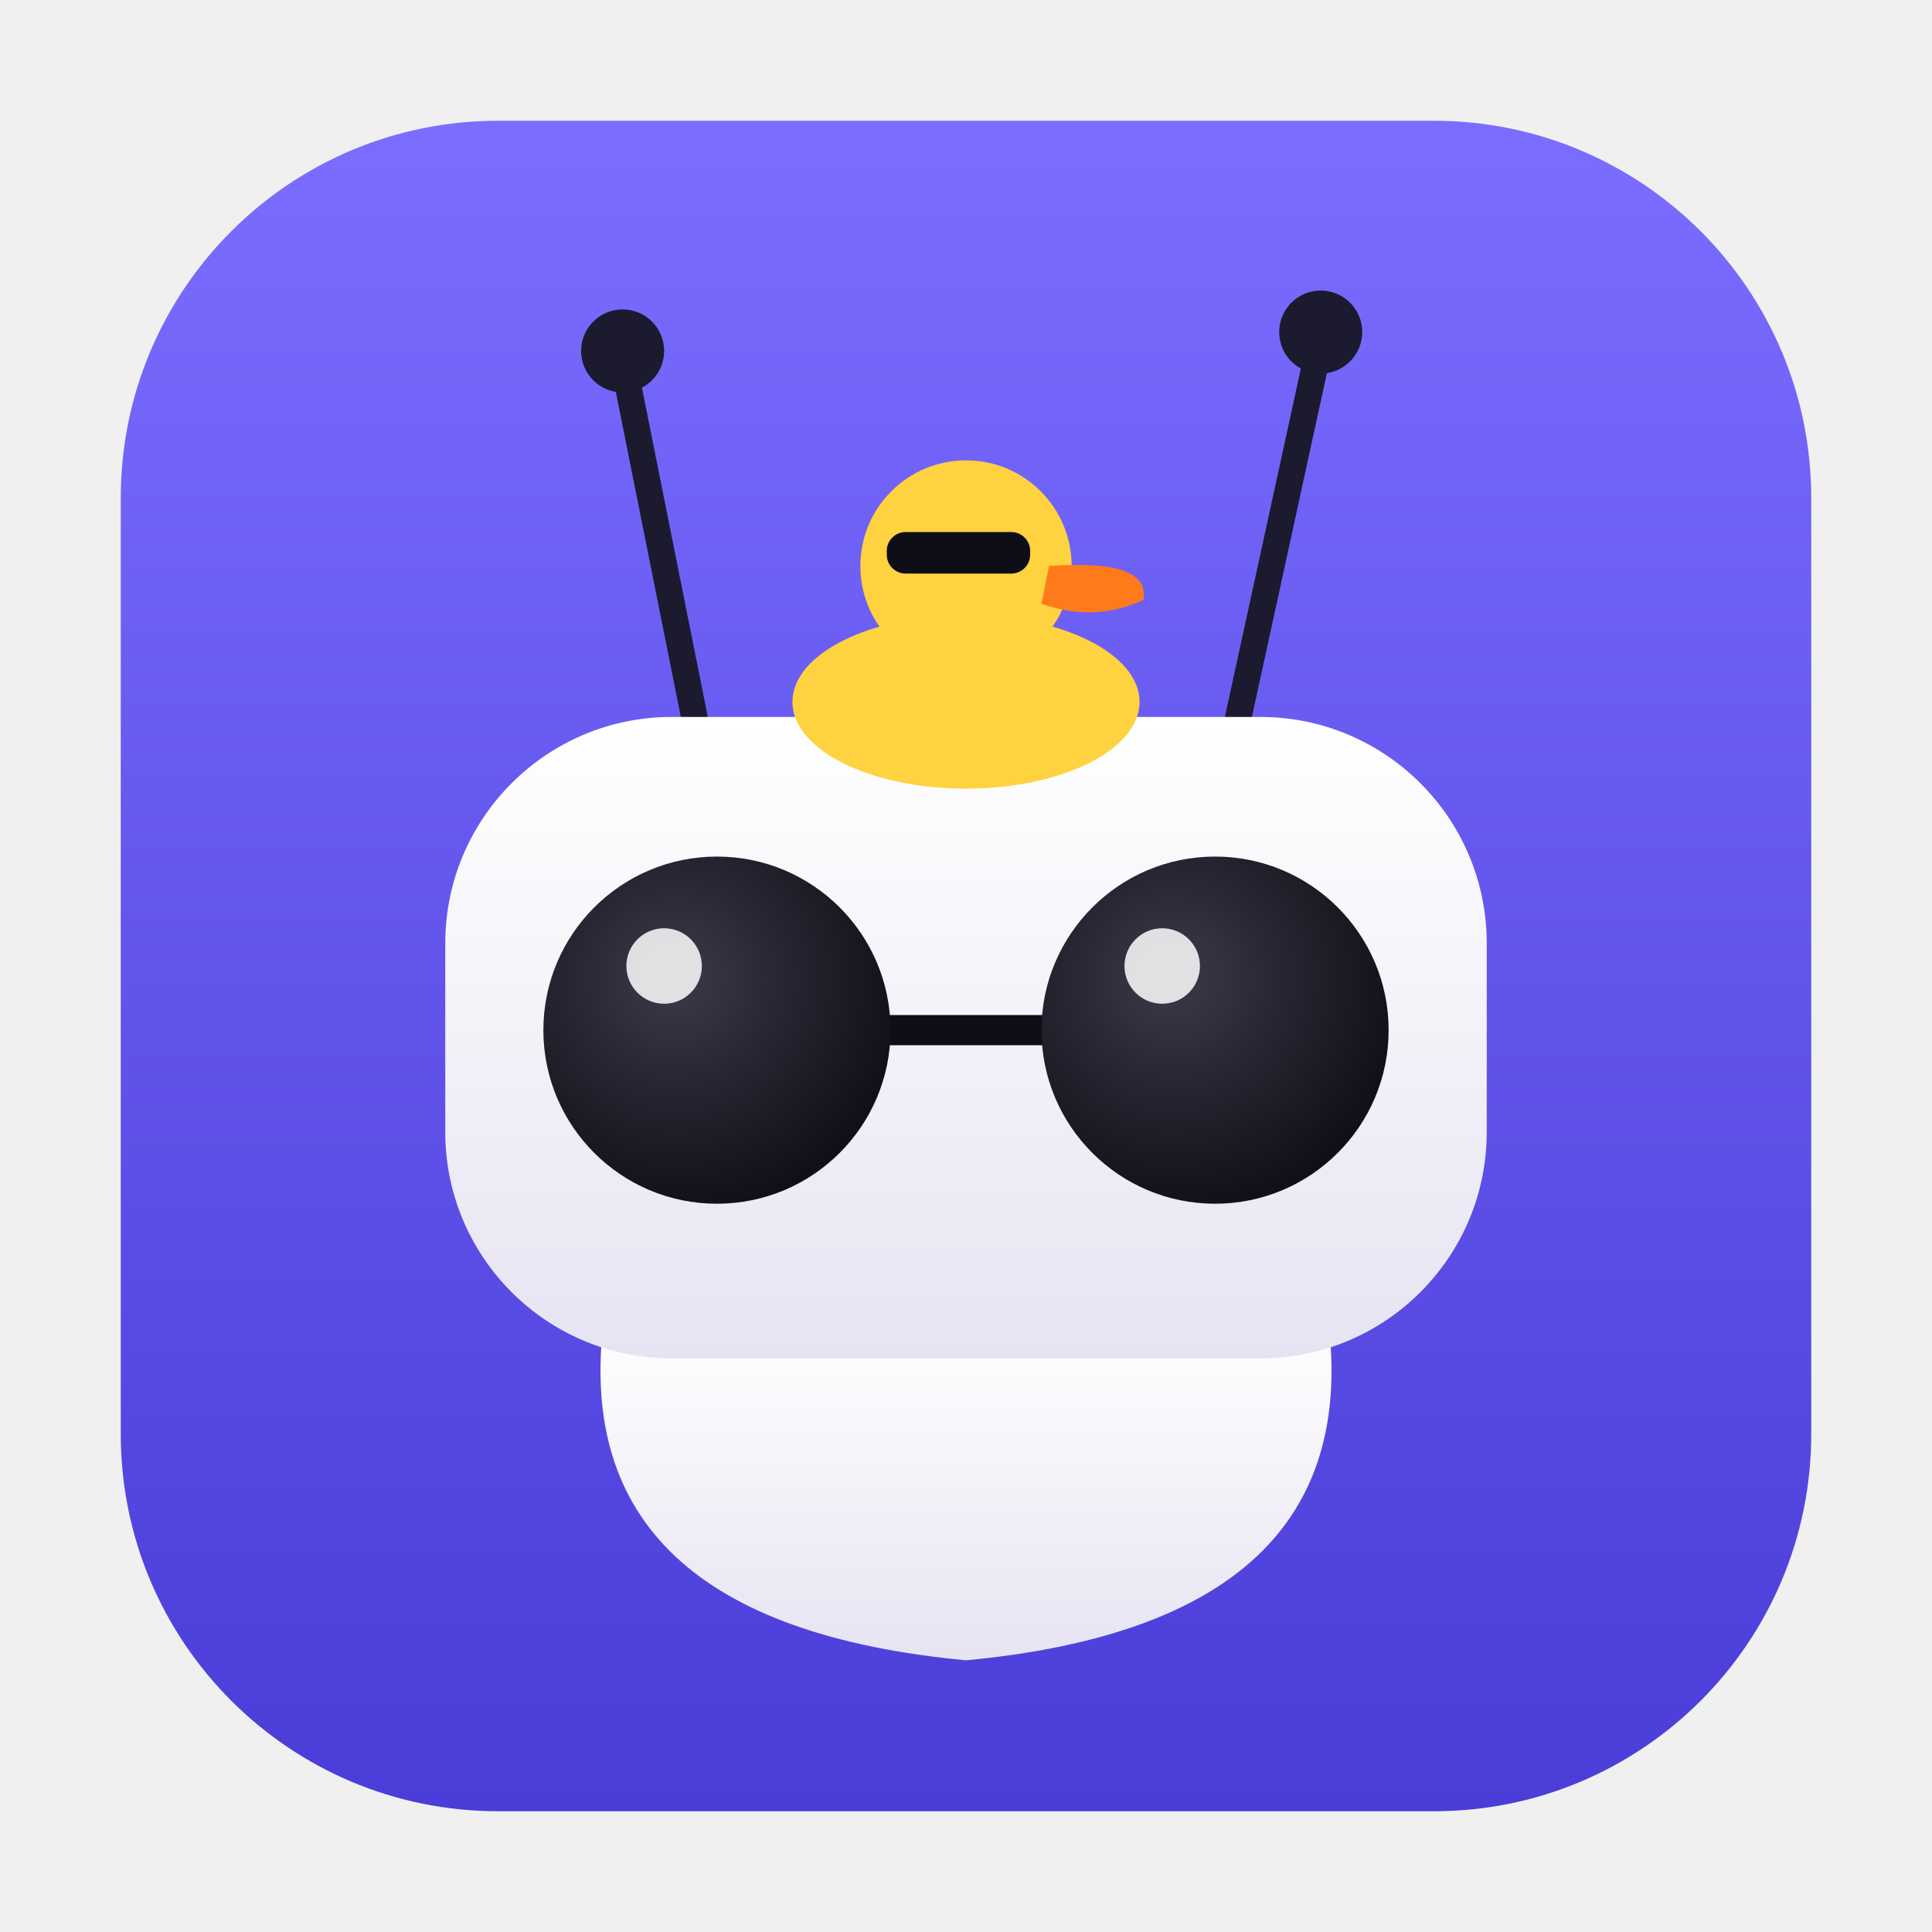
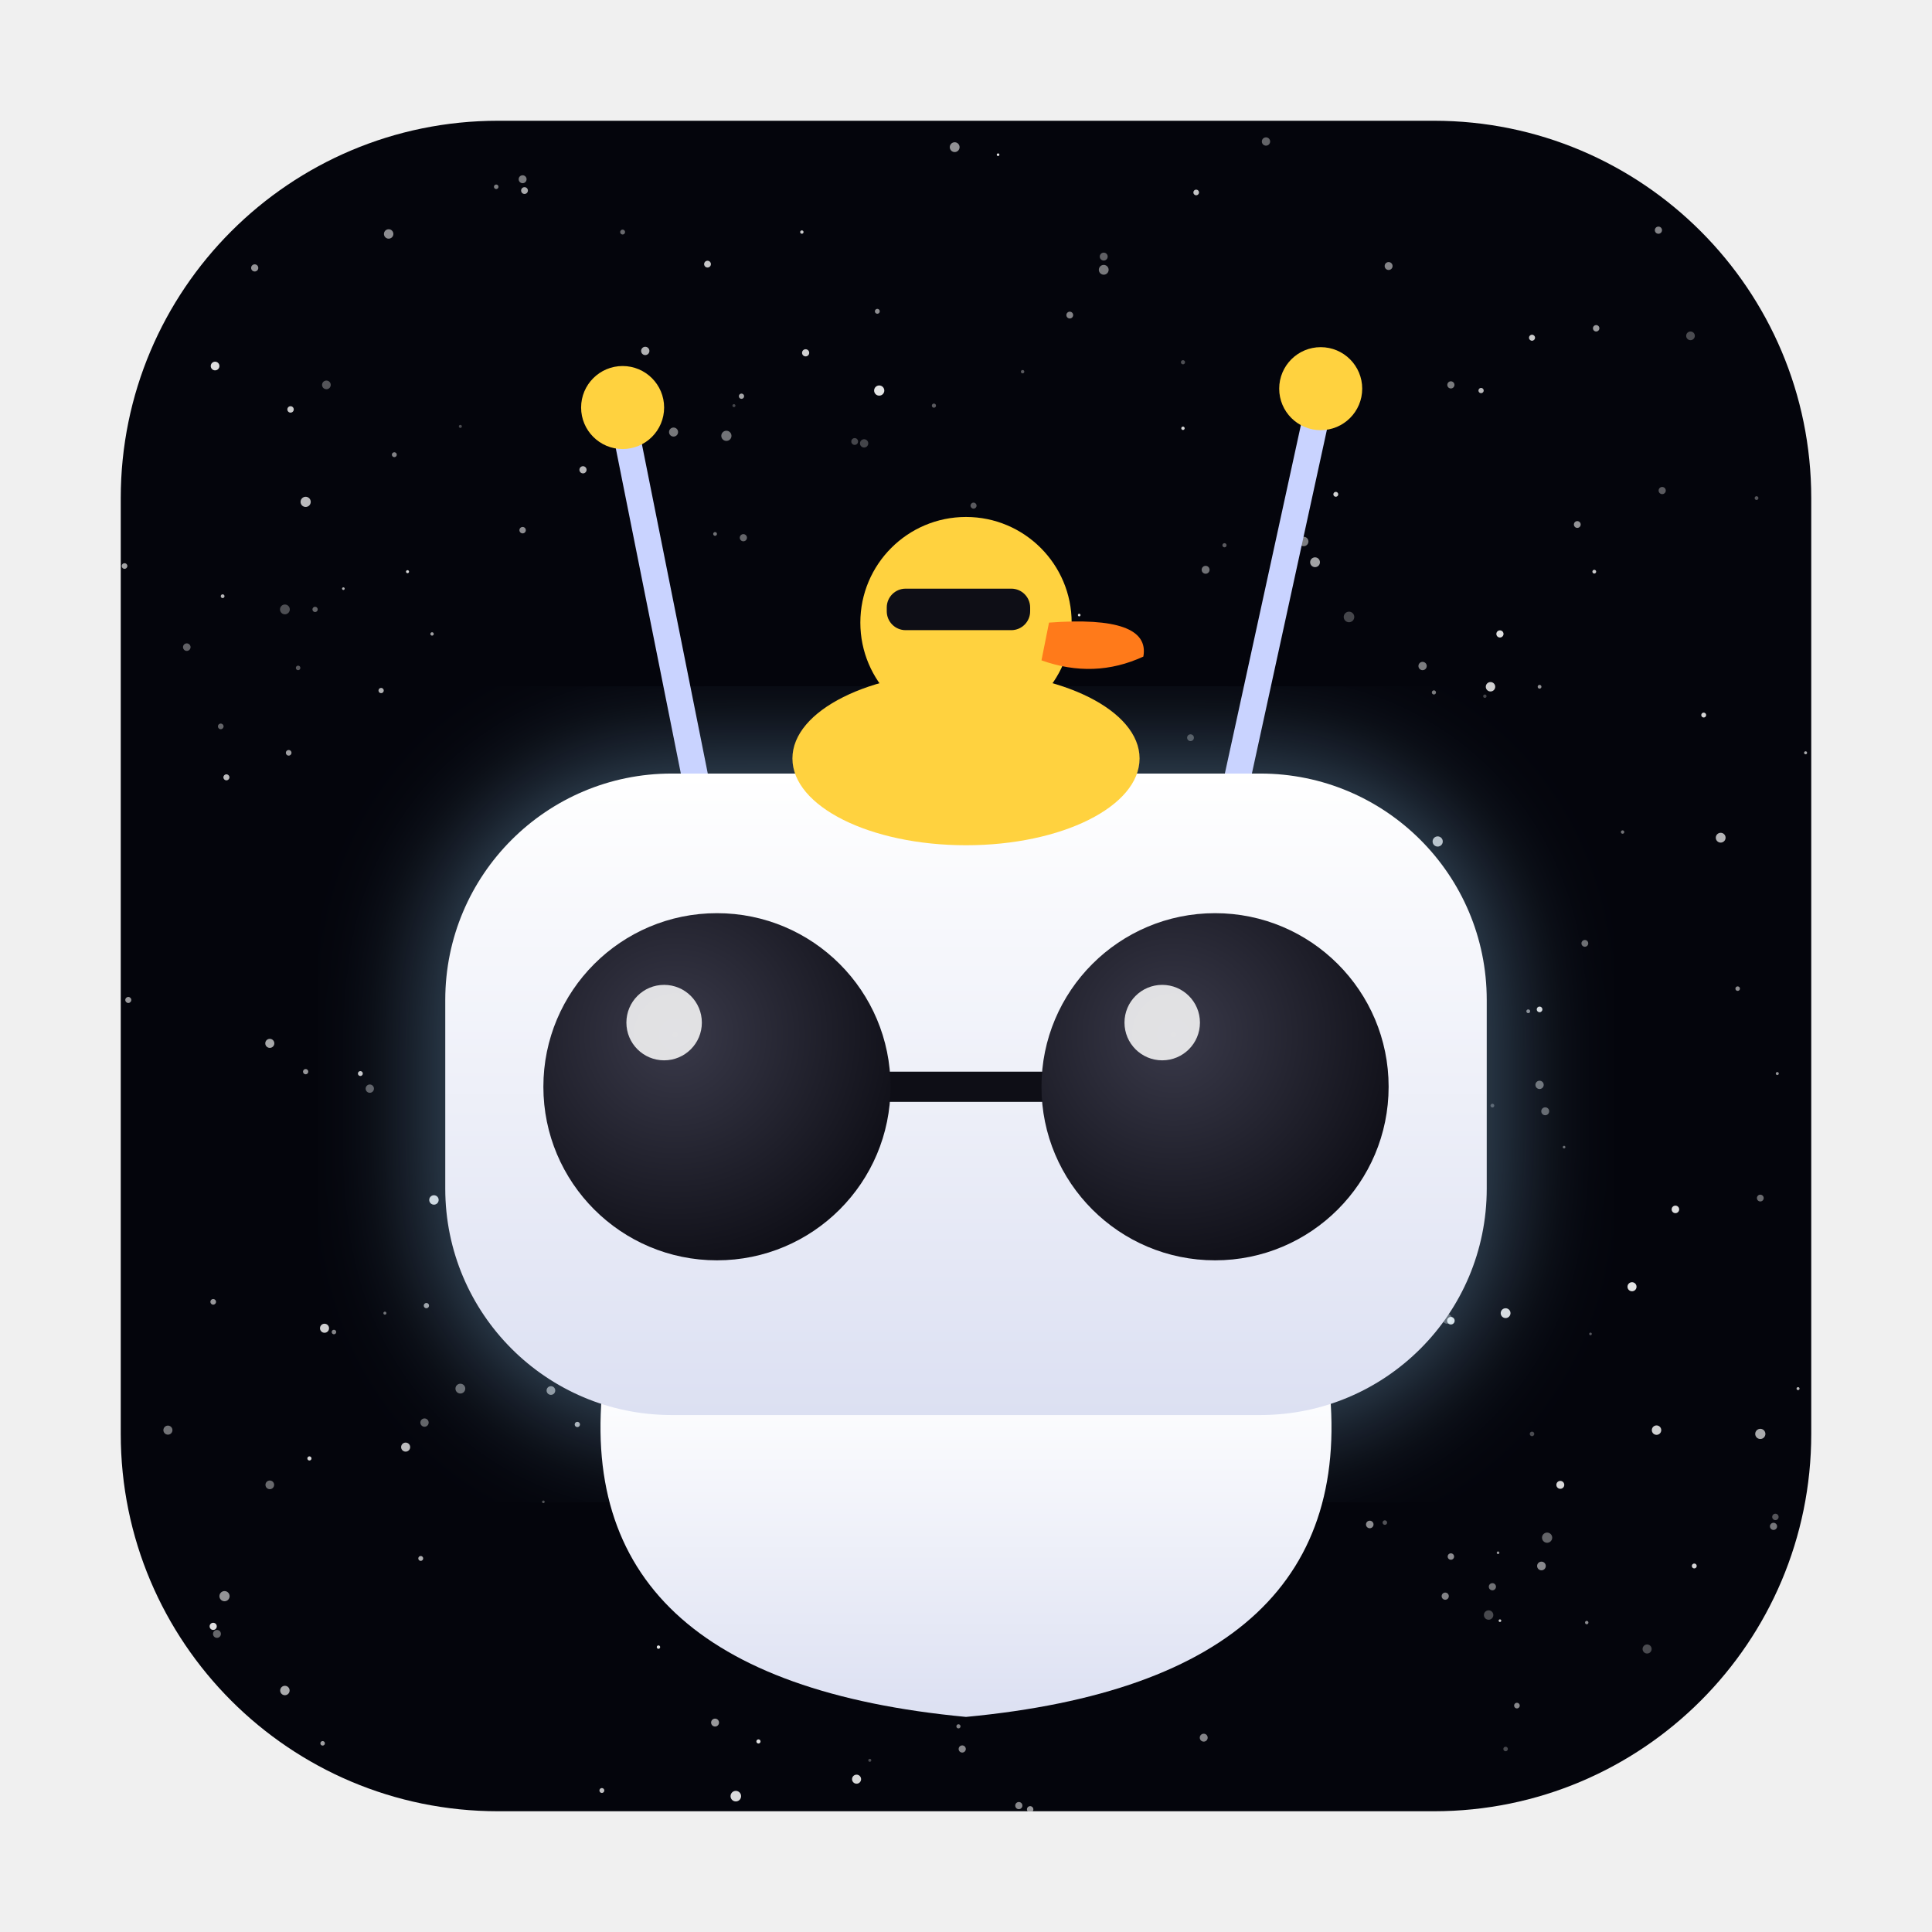
<svg xmlns="http://www.w3.org/2000/svg" viewBox="0 0 1024 1024" width="1024" height="1024">
  <defs>
-     <linearGradient id="bg" x1="0" y1="0" x2="0" y2="1">
-       <stop offset="0" stop-color="#7B6DFF" />
-       <stop offset="1" stop-color="#4A3DD8" />
-     </linearGradient>
    <linearGradient id="shell" x1="0" y1="0" x2="0" y2="1">
      <stop offset="0" stop-color="#FFFFFF" />
-       <stop offset="1" stop-color="#E6E4F2" />
+       <stop offset="1" stop-color="#DCE0F2" />
    </linearGradient>
    <radialGradient id="lens" cx="0.38" cy="0.35" r="0.7">
      <stop offset="0" stop-color="#3A3A4A" />
      <stop offset="1" stop-color="#0E0E16" />
    </radialGradient>
+     <filter id="blur">
+       <feGaussianBlur stdDeviation="28" />
+     </filter>
+     <clipPath id="sq">
+       <rect x="64" y="64" width="896" height="896" rx="200" />
+     </clipPath>
  </defs>
-   <rect x="64" y="64" width="896" height="896" rx="200" fill="url(#bg)" />
-   <path d="M372 400 L330 190" stroke="#1B1A2E" stroke-width="14" stroke-linecap="round" />
-   <path d="M652 400 L700 180" stroke="#1B1A2E" stroke-width="14" stroke-linecap="round" />
-   <circle cx="330" cy="186" r="22" fill="#1B1A2E" />
-   <circle cx="700" cy="176" r="22" fill="#1B1A2E" />
-   <path d="M320 700 Q300 860 512 880 Q724 860 704 700 Z" fill="url(#shell)" />
-   <rect x="236" y="380" width="552" height="340" rx="120" fill="url(#shell)" />
-   <rect x="440" y="538" width="144" height="16" rx="8" fill="#0E0E16" />
-   <circle cx="380" cy="546" r="92" fill="url(#lens)" />
-   <circle cx="644" cy="546" r="92" fill="url(#lens)" />
-   <circle cx="352" cy="512" r="20" fill="#FFFFFF" opacity="0.85" />
-   <circle cx="616" cy="512" r="20" fill="#FFFFFF" opacity="0.85" />
-   <ellipse cx="512" cy="372" rx="92" ry="46" fill="#FFD23F" />
-   <circle cx="512" cy="300" r="56" fill="#FFD23F" />
-   <path d="M556 300 Q610 296 606 318 Q580 330 552 320 Z" fill="#FF7A1A" />
-   <rect x="470" y="282" width="76" height="22" rx="10" fill="#0E0E16" />
+   <g clip-path="url(#sq)">
+     <rect width="1024" height="1024" fill="#04050C" />
+     <circle cx="457" cy="670" r="0.9" fill="#fff" opacity="0.77" />
+     <circle cx="389" cy="642" r="2.0" fill="#fff" opacity="0.52" />
+     <circle cx="410" cy="768" r="2.7" fill="#fff" opacity="0.76" />
+     <circle cx="572" cy="326" r="0.7" fill="#fff" opacity="0.88" />
+     <circle cx="694" cy="805" r="1.3" fill="#fff" opacity="0.64" />
+     <circle cx="940" cy="809" r="1.9" fill="#fff" opacity="0.45" />
+     <circle cx="448" cy="860" r="1.4" fill="#fff" opacity="0.70" />
+     <circle cx="603" cy="867" r="2.4" fill="#fff" opacity="0.43" />
+     <circle cx="66" cy="300" r="1.5" fill="#fff" opacity="0.63" />
+     <circle cx="795" cy="859" r="0.7" fill="#fff" opacity="0.79" />
+     <circle cx="791" cy="841" r="1.9" fill="#fff" opacity="0.43" />
+     <circle cx="827" cy="787" r="2.1" fill="#fff" opacity="0.84" />
+     <circle cx="375" cy="140" r="1.8" fill="#fff" opacity="0.77" />
+     <circle cx="244" cy="736" r="2.6" fill="#fff" opacity="0.40" />
+     <circle cx="608" cy="671" r="1.6" fill="#fff" opacity="0.38" />
+     <circle cx="292" cy="737" r="2.3" fill="#fff" opacity="0.55" />
+     <circle cx="143" cy="787" r="2.3" fill="#fff" opacity="0.40" />
+     <circle cx="583" cy="868" r="2.5" fill="#fff" opacity="0.59" />
+     <circle cx="491" cy="592" r="1.0" fill="#fff" opacity="0.38" />
+     <circle cx="226" cy="692" r="1.4" fill="#fff" opacity="0.62" />
+     <circle cx="425" cy="527" r="0.9" fill="#fff" opacity="0.28" />
+     <circle cx="957" cy="399" r="0.8" fill="#fff" opacity="0.66" />
+     <circle cx="769" cy="204" r="1.9" fill="#fff" opacity="0.47" />
+     <circle cx="529" cy="82" r="0.7" fill="#fff" opacity="0.89" />
+     <circle cx="840" cy="500" r="1.8" fill="#fff" opacity="0.42" />
+     <circle cx="762" cy="446" r="2.7" fill="#fff" opacity="0.75" />
+     <circle cx="798" cy="927" r="1.2" fill="#fff" opacity="0.27" />
+     <circle cx="244" cy="226" r="0.8" fill="#fff" opacity="0.28" />
+     <circle cx="563" cy="844" r="1.6" fill="#fff" opacity="0.87" />
+     <circle cx="879" cy="122" r="1.9" fill="#fff" opacity="0.51" />
+     <circle cx="171" cy="924" r="1.2" fill="#fff" opacity="0.62" />
+     <circle cx="638" cy="921" r="2.1" fill="#fff" opacity="0.51" />
+     <circle cx="466" cy="207" r="2.7" fill="#fff" opacity="0.89" />
+     <circle cx="263" cy="99" r="1.2" fill="#fff" opacity="0.48" />
+     <circle cx="873" cy="874" r="2.4" fill="#fff" opacity="0.28" />
+     <circle cx="769" cy="700" r="2.0" fill="#fff" opacity="0.89" />
+     <circle cx="114" cy="194" r="2.3" fill="#fff" opacity="0.86" />
+     <circle cx="670" cy="332" r="1.9" fill="#fff" opacity="0.74" />
+     <circle cx="158" cy="354" r="1.2" fill="#fff" opacity="0.33" />
+     <circle cx="495" cy="215" r="1.1" fill="#fff" opacity="0.34" />
+     <circle cx="671" cy="75" r="2.2" fill="#fff" opacity="0.38" />
+     <circle cx="96" cy="895" r="1.1" fill="#fff" opacity="0.86" />
+     <circle cx="841" cy="860" r="0.9" fill="#fff" opacity="0.54" />
+     <circle cx="151" cy="896" r="2.5" fill="#fff" opacity="0.66" />
+     <circle cx="469" cy="368" r="2.4" fill="#fff" opacity="0.56" />
+     <circle cx="627" cy="192" r="1.1" fill="#fff" opacity="0.29" />
+     <circle cx="703" cy="560" r="0.9" fill="#fff" opacity="0.82" />
+     <circle cx="303" cy="433" r="0.9" fill="#fff" opacity="0.43" />
+     <circle cx="816" cy="364" r="1.0" fill="#fff" opacity="0.57" />
+     <circle cx="349" cy="873" r="0.9" fill="#fff" opacity="0.89" />
+     <circle cx="115" cy="866" r="2.1" fill="#fff" opacity="0.39" />
+     <circle cx="492" cy="320" r="1.2" fill="#fff" opacity="0.38" />
+     <circle cx="390" cy="952" r="2.8" fill="#fff" opacity="0.85" />
+     <circle cx="151" cy="323" r="2.6" fill="#fff" opacity="0.29" />
+     <circle cx="715" cy="327" r="2.8" fill="#fff" opacity="0.26" />
+     <circle cx="787" cy="369" r="0.9" fill="#fff" opacity="0.25" />
+     <circle cx="810" cy="536" r="1.0" fill="#fff" opacity="0.53" />
+     <circle cx="881" cy="260" r="1.9" fill="#fff" opacity="0.34" />
+     <circle cx="225" cy="754" r="2.2" fill="#fff" opacity="0.38" />
+     <circle cx="135" cy="142" r="1.9" fill="#fff" opacity="0.57" />
+     <circle cx="309" cy="249" r="1.9" fill="#fff" opacity="0.71" />
+     <circle cx="791" cy="586" r="1.0" fill="#fff" opacity="0.29" />
+     <circle cx="721" cy="430" r="2.2" fill="#fff" opacity="0.29" />
+     <circle cx="790" cy="364" r="2.5" fill="#fff" opacity="0.81" />
+     <circle cx="506" cy="78" r="2.6" fill="#fff" opacity="0.56" />
+     <circle cx="845" cy="303" r="1.0" fill="#fff" opacity="0.79" />
+     <circle cx="393" cy="210" r="1.4" fill="#fff" opacity="0.64" />
+     <circle cx="68" cy="530" r="1.6" fill="#fff" opacity="0.59" />
+     <circle cx="172" cy="704" r="2.4" fill="#fff" opacity="0.81" />
+     <circle cx="352" cy="701" r="1.4" fill="#fff" opacity="0.74" />
+     <circle cx="119" cy="846" r="2.7" fill="#fff" opacity="0.57" />
+     <circle cx="524" cy="539" r="1.8" fill="#fff" opacity="0.26" />
+     <circle cx="931" cy="264" r="1.0" fill="#fff" opacity="0.32" />
+     <circle cx="288" cy="796" r="0.7" fill="#fff" opacity="0.31" />
+     <circle cx="690" cy="239" r="0.6" fill="#fff" opacity="0.64" />
+     <circle cx="581" cy="533" r="2.1" fill="#fff" opacity="0.32" />
+     <circle cx="843" cy="707" r="0.7" fill="#fff" opacity="0.33" />
+     <circle cx="506" cy="513" r="1.2" fill="#fff" opacity="0.33" />
+     <circle cx="427" cy="187" r="1.9" fill="#fff" opacity="0.81" />
+     <circle cx="196" cy="577" r="2.2" fill="#fff" opacity="0.36" />
+     <circle cx="804" cy="904" r="1.5" fill="#fff" opacity="0.52" />
+     <circle cx="816" cy="535" r="1.5" fill="#fff" opacity="0.86" />
+     <circle cx="760" cy="367" r="1.1" fill="#fff" opacity="0.47" />
+     <circle cx="454" cy="943" r="2.4" fill="#fff" opacity="0.84" />
+     <circle cx="794" cy="823" r="0.7" fill="#fff" opacity="0.59" />
+     <circle cx="922" cy="901" r="1.1" fill="#fff" opacity="0.52" />
+     <circle cx="631" cy="391" r="1.8" fill="#fff" opacity="0.30" />
+     <circle cx="452" cy="516" r="0.6" fill="#fff" opacity="0.34" />
+     <circle cx="933" cy="760" r="2.7" fill="#fff" opacity="0.66" />
+     <circle cx="789" cy="856" r="2.5" fill="#fff" opacity="0.27" />
+     <circle cx="639" cy="302" r="2.1" fill="#fff" opacity="0.43" />
+     <circle cx="550" cy="892" r="2.0" fill="#fff" opacity="0.41" />
+     <circle cx="530" cy="453" r="2.7" fill="#fff" opacity="0.44" />
+     <circle cx="338" cy="644" r="0.9" fill="#fff" opacity="0.64" />
+     <circle cx="921" cy="524" r="1.2" fill="#fff" opacity="0.55" />
+     <circle cx="542" cy="197" r="0.9" fill="#fff" opacity="0.34" />
+     <circle cx="327" cy="428" r="1.2" fill="#fff" opacity="0.41" />
+     <circle cx="143" cy="553" r="2.4" fill="#fff" opacity="0.65" />
+     <circle cx="575" cy="647" r="1.0" fill="#fff" opacity="0.71" />
+     <circle cx="477" cy="555" r="1.9" fill="#fff" opacity="0.55" />
+     <circle cx="342" cy="281" r="1.1" fill="#fff" opacity="0.58" />
+     <circle cx="407" cy="589" r="0.6" fill="#fff" opacity="0.48" />
+     <circle cx="836" cy="278" r="1.8" fill="#fff" opacity="0.57" />
+     <circle cx="319" cy="949" r="1.3" fill="#fff" opacity="0.75" />
+     <circle cx="206" cy="124" r="2.5" fill="#fff" opacity="0.54" />
+     <circle cx="120" cy="412" r="1.6" fill="#fff" opacity="0.73" />
+     <circle cx="162" cy="266" r="2.7" fill="#fff" opacity="0.73" />
+     <circle cx="202" cy="366" r="1.4" fill="#fff" opacity="0.69" />
+     <circle cx="616" cy="826" r="2.4" fill="#fff" opacity="0.59" />
+     <circle cx="726" cy="730" r="2.3" fill="#fff" opacity="0.56" />
+     <circle cx="767" cy="699" r="2.6" fill="#fff" opacity="0.33" />
+     <circle cx="844" cy="68" r="2.3" fill="#fff" opacity="0.63" />
+     <circle cx="510" cy="927" r="1.9" fill="#fff" opacity="0.52" />
+     <circle cx="766" cy="846" r="1.9" fill="#fff" opacity="0.50" />
+     <circle cx="469" cy="474" r="2.2" fill="#fff" opacity="0.44" />
+     <circle cx="414" cy="562" r="1.4" fill="#fff" opacity="0.46" />
+     <circle cx="769" cy="825" r="1.7" fill="#fff" opacity="0.54" />
+     <circle cx="229" cy="336" r="0.9" fill="#fff" opacity="0.62" />
+     <circle cx="585" cy="143" r="2.6" fill="#fff" opacity="0.46" />
+     <circle cx="820" cy="815" r="2.7" fill="#fff" opacity="0.38" />
+     <circle cx="446" cy="880" r="0.6" fill="#fff" opacity="0.28" />
+     <circle cx="570" cy="510" r="2.6" fill="#fff" opacity="0.75" />
+     <circle cx="546" cy="959" r="1.7" fill="#fff" opacity="0.59" />
+     <circle cx="678" cy="413" r="1.4" fill="#fff" opacity="0.64" />
+     <circle cx="379" cy="913" r="2.1" fill="#fff" opacity="0.59" />
+     <circle cx="153" cy="399" r="1.5" fill="#fff" opacity="0.61" />
+     <circle cx="578" cy="852" r="2.7" fill="#fff" opacity="0.57" />
+     <circle cx="458" cy="624" r="2.8" fill="#fff" opacity="0.47" />
+     <circle cx="539" cy="795" r="1.0" fill="#fff" opacity="0.46" />
+     <circle cx="941" cy="804" r="1.7" fill="#fff" opacity="0.32" />
+     <circle cx="865" cy="682" r="2.4" fill="#fff" opacity="0.89" />
+     <circle cx="860" cy="441" r="0.9" fill="#fff" opacity="0.44" />
+     <circle cx="522" cy="516" r="1.0" fill="#fff" opacity="0.37" />
+     <circle cx="629" cy="604" r="1.4" fill="#fff" opacity="0.90" />
+     <circle cx="634" cy="102" r="1.5" fill="#fff" opacity="0.76" />
+     <circle cx="339" cy="683" r="0.6" fill="#fff" opacity="0.45" />
+     <circle cx="819" cy="589" r="2.1" fill="#fff" opacity="0.38" />
+     <circle cx="510" cy="560" r="1.2" fill="#fff" opacity="0.67" />
+     <circle cx="540" cy="957" r="1.9" fill="#fff" opacity="0.52" />
+     <circle cx="173" cy="204" r="2.3" fill="#fff" opacity="0.32" />
+     <circle cx="154" cy="217" r="1.7" fill="#fff" opacity="0.79" />
+     <circle cx="613" cy="787" r="0.7" fill="#fff" opacity="0.26" />
+     <circle cx="754" cy="353" r="2.2" fill="#fff" opacity="0.48" />
+     <circle cx="216" cy="303" r="0.8" fill="#fff" opacity="0.84" />
+     <circle cx="586" cy="377" r="1.6" fill="#fff" opacity="0.50" />
+     <circle cx="113" cy="862" r="1.9" fill="#fff" opacity="0.87" />
+     <circle cx="458" cy="620" r="1.1" fill="#fff" opacity="0.28" />
+     <circle cx="898" cy="830" r="1.3" fill="#fff" opacity="0.83" />
+     <circle cx="795" cy="336" r="1.9" fill="#fff" opacity="0.87" />
+     <circle cx="508" cy="915" r="1.1" fill="#fff" opacity="0.50" />
+     <circle cx="708" cy="262" r="1.3" fill="#fff" opacity="0.82" />
+     <circle cx="498" cy="774" r="1.1" fill="#fff" opacity="0.36" />
+     <circle cx="385" cy="231" r="2.7" fill="#fff" opacity="0.44" />
+     <circle cx="567" cy="167" r="1.8" fill="#fff" opacity="0.50" />
+     <circle cx="425" cy="123" r="0.9" fill="#fff" opacity="0.79" />
+     <circle cx="379" cy="283" r="1.0" fill="#fff" opacity="0.43" />
+     <circle cx="277" cy="95" r="2.1" fill="#fff" opacity="0.47" />
+     <circle cx="204" cy="696" r="0.8" fill="#fff" opacity="0.43" />
+     <circle cx="812" cy="179" r="1.6" fill="#fff" opacity="0.79" />
+     <circle cx="785" cy="207" r="1.4" fill="#fff" opacity="0.72" />
+     <circle cx="402" cy="923" r="1.1" fill="#fff" opacity="0.87" />
+     <circle cx="516" cy="268" r="1.6" fill="#fff" opacity="0.34" />
+     <circle cx="697" cy="298" r="2.6" fill="#fff" opacity="0.63" />
+     <circle cx="394" cy="285" r="1.9" fill="#fff" opacity="0.39" />
+     <circle cx="846" cy="174" r="1.7" fill="#fff" opacity="0.60" />
+     <circle cx="306" cy="755" r="1.4" fill="#fff" opacity="0.68" />
+     <circle cx="573" cy="342" r="1.5" fill="#fff" opacity="0.31" />
+     <circle cx="223" cy="826" r="1.3" fill="#fff" opacity="0.68" />
+     <circle cx="162" cy="568" r="1.4" fill="#fff" opacity="0.58" />
+     <circle cx="330" cy="123" r="1.3" fill="#fff" opacity="0.40" />
+     <circle cx="177" cy="706" r="1.2" fill="#fff" opacity="0.51" />
+     <circle cx="878" cy="758" r="2.5" fill="#fff" opacity="0.81" />
+     <circle cx="182" cy="312" r="0.7" fill="#fff" opacity="0.69" />
+     <circle cx="659" cy="379" r="1.5" fill="#fff" opacity="0.68" />
+     <circle cx="691" cy="287" r="2.5" fill="#fff" opacity="0.48" />
+     <circle cx="627" cy="227" r="0.9" fill="#fff" opacity="0.84" />
+     <circle cx="722" cy="702" r="0.7" fill="#fff" opacity="0.28" />
+     <circle cx="209" cy="241" r="1.3" fill="#fff" opacity="0.50" />
+     <circle cx="99" cy="343" r="2.0" fill="#fff" opacity="0.37" />
+     <circle cx="816" cy="575" r="2.2" fill="#fff" opacity="0.42" />
+     <circle cx="454" cy="677" r="1.4" fill="#fff" opacity="0.25" />
+     <circle cx="812" cy="760" r="1.2" fill="#fff" opacity="0.28" />
+     <circle cx="829" cy="608" r="0.7" fill="#fff" opacity="0.41" />
+     <circle cx="164" cy="773" r="1.1" fill="#fff" opacity="0.84" />
+     <circle cx="736" cy="141" r="2.1" fill="#fff" opacity="0.51" />
+     <circle cx="734" cy="807" r="1.2" fill="#fff" opacity="0.31" />
+     <circle cx="912" cy="444" r="2.6" fill="#fff" opacity="0.70" />
+     <circle cx="726" cy="808" r="2.0" fill="#fff" opacity="0.54" />
+     <circle cx="113" cy="690" r="1.5" fill="#fff" opacity="0.58" />
+     <circle cx="896" cy="178" r="2.3" fill="#fff" opacity="0.28" />
+     <circle cx="694" cy="786" r="1.2" fill="#fff" opacity="0.61" />
+     <circle cx="933" cy="635" r="1.8" fill="#fff" opacity="0.41" />
+     <circle cx="117" cy="385" r="1.5" fill="#fff" opacity="0.38" />
+     <circle cx="342" cy="186" r="2.2" fill="#fff" opacity="0.69" />
+     <circle cx="277" cy="281" r="1.7" fill="#fff" opacity="0.54" />
+     <circle cx="903" cy="379" r="1.3" fill="#fff" opacity="0.83" />
+     <circle cx="191" cy="569" r="1.3" fill="#fff" opacity="0.78" />
+     <circle cx="555" cy="745" r="1.0" fill="#fff" opacity="0.68" />
+     <circle cx="600" cy="477" r="2.3" fill="#fff" opacity="0.79" />
+     <circle cx="167" cy="323" r="1.4" fill="#fff" opacity="0.38" />
+     <circle cx="118" cy="316" r="1.0" fill="#fff" opacity="0.71" />
+     <circle cx="465" cy="165" r="1.3" fill="#fff" opacity="0.55" />
+     <circle cx="389" cy="215" r="0.8" fill="#fff" opacity="0.26" />
+     <circle cx="953" cy="736" r="0.8" fill="#fff" opacity="0.72" />
+     <circle cx="942" cy="569" r="0.8" fill="#fff" opacity="0.57" />
+     <circle cx="453" cy="234" r="1.8" fill="#fff" opacity="0.26" />
+     <circle cx="888" cy="641" r="2.0" fill="#fff" opacity="0.86" />
+     <circle cx="649" cy="289" r="1.1" fill="#fff" opacity="0.34" />
+     <circle cx="89" cy="758" r="2.4" fill="#fff" opacity="0.44" />
+     <circle cx="230" cy="636" r="2.5" fill="#fff" opacity="0.85" />
+     <circle cx="215" cy="767" r="2.4" fill="#fff" opacity="0.73" />
+     <circle cx="357" cy="229" r="2.4" fill="#fff" opacity="0.46" />
+     <circle cx="394" cy="558" r="1.4" fill="#fff" opacity="0.79" />
+     <circle cx="278" cy="101" r="1.8" fill="#fff" opacity="0.66" />
+     <circle cx="798" cy="696" r="2.6" fill="#fff" opacity="0.86" />
+     <circle cx="507" cy="512" r="0.9" fill="#fff" opacity="0.44" />
+     <circle cx="585" cy="136" r="2.1" fill="#fff" opacity="0.36" />
+     <circle cx="461" cy="933" r="0.8" fill="#fff" opacity="0.28" />
+     <circle cx="458" cy="235" r="2.2" fill="#fff" opacity="0.25" />
+     <circle cx="817" cy="830" r="2.3" fill="#fff" opacity="0.53" />
+     <g transform="translate(0,30) scale(1)">
+       <rect x="226" y="370" width="572" height="360" rx="128" fill="#9FD8FF" opacity="0.35" filter="url(#blur)" />
+       <path d="M372 400 L330 190" stroke="#C9D3FF" stroke-width="14" stroke-linecap="round" />
+       <path d="M652 400 L700 180" stroke="#C9D3FF" stroke-width="14" stroke-linecap="round" />
+       <circle cx="330" cy="186" r="22" fill="#FFD23F" />
+       <circle cx="700" cy="176" r="22" fill="#FFD23F" />
+       <path d="M320 700 Q300 860 512 880 Q724 860 704 700 Z" fill="url(#shell)" />
+       <rect x="236" y="380" width="552" height="340" rx="120" fill="url(#shell)" />
+       <rect x="440" y="538" width="144" height="16" rx="8" fill="#0E0E16" />
+       <circle cx="380" cy="546" r="92" fill="url(#lens)" />
+       <circle cx="644" cy="546" r="92" fill="url(#lens)" />
+       <circle cx="352" cy="512" r="20" fill="#fff" opacity="0.85" />
+       <circle cx="616" cy="512" r="20" fill="#fff" opacity="0.85" />
+       <ellipse cx="512" cy="372" rx="92" ry="46" fill="#FFD23F" />
+       <circle cx="512" cy="300" r="56" fill="#FFD23F" />
+       <path d="M556 300 Q610 296 606 318 Q580 330 552 320 Z" fill="#FF7A1A" />
+       <rect x="470" y="282" width="76" height="22" rx="10" fill="#0E0E16" />
+     </g>
+   </g>
</svg>
